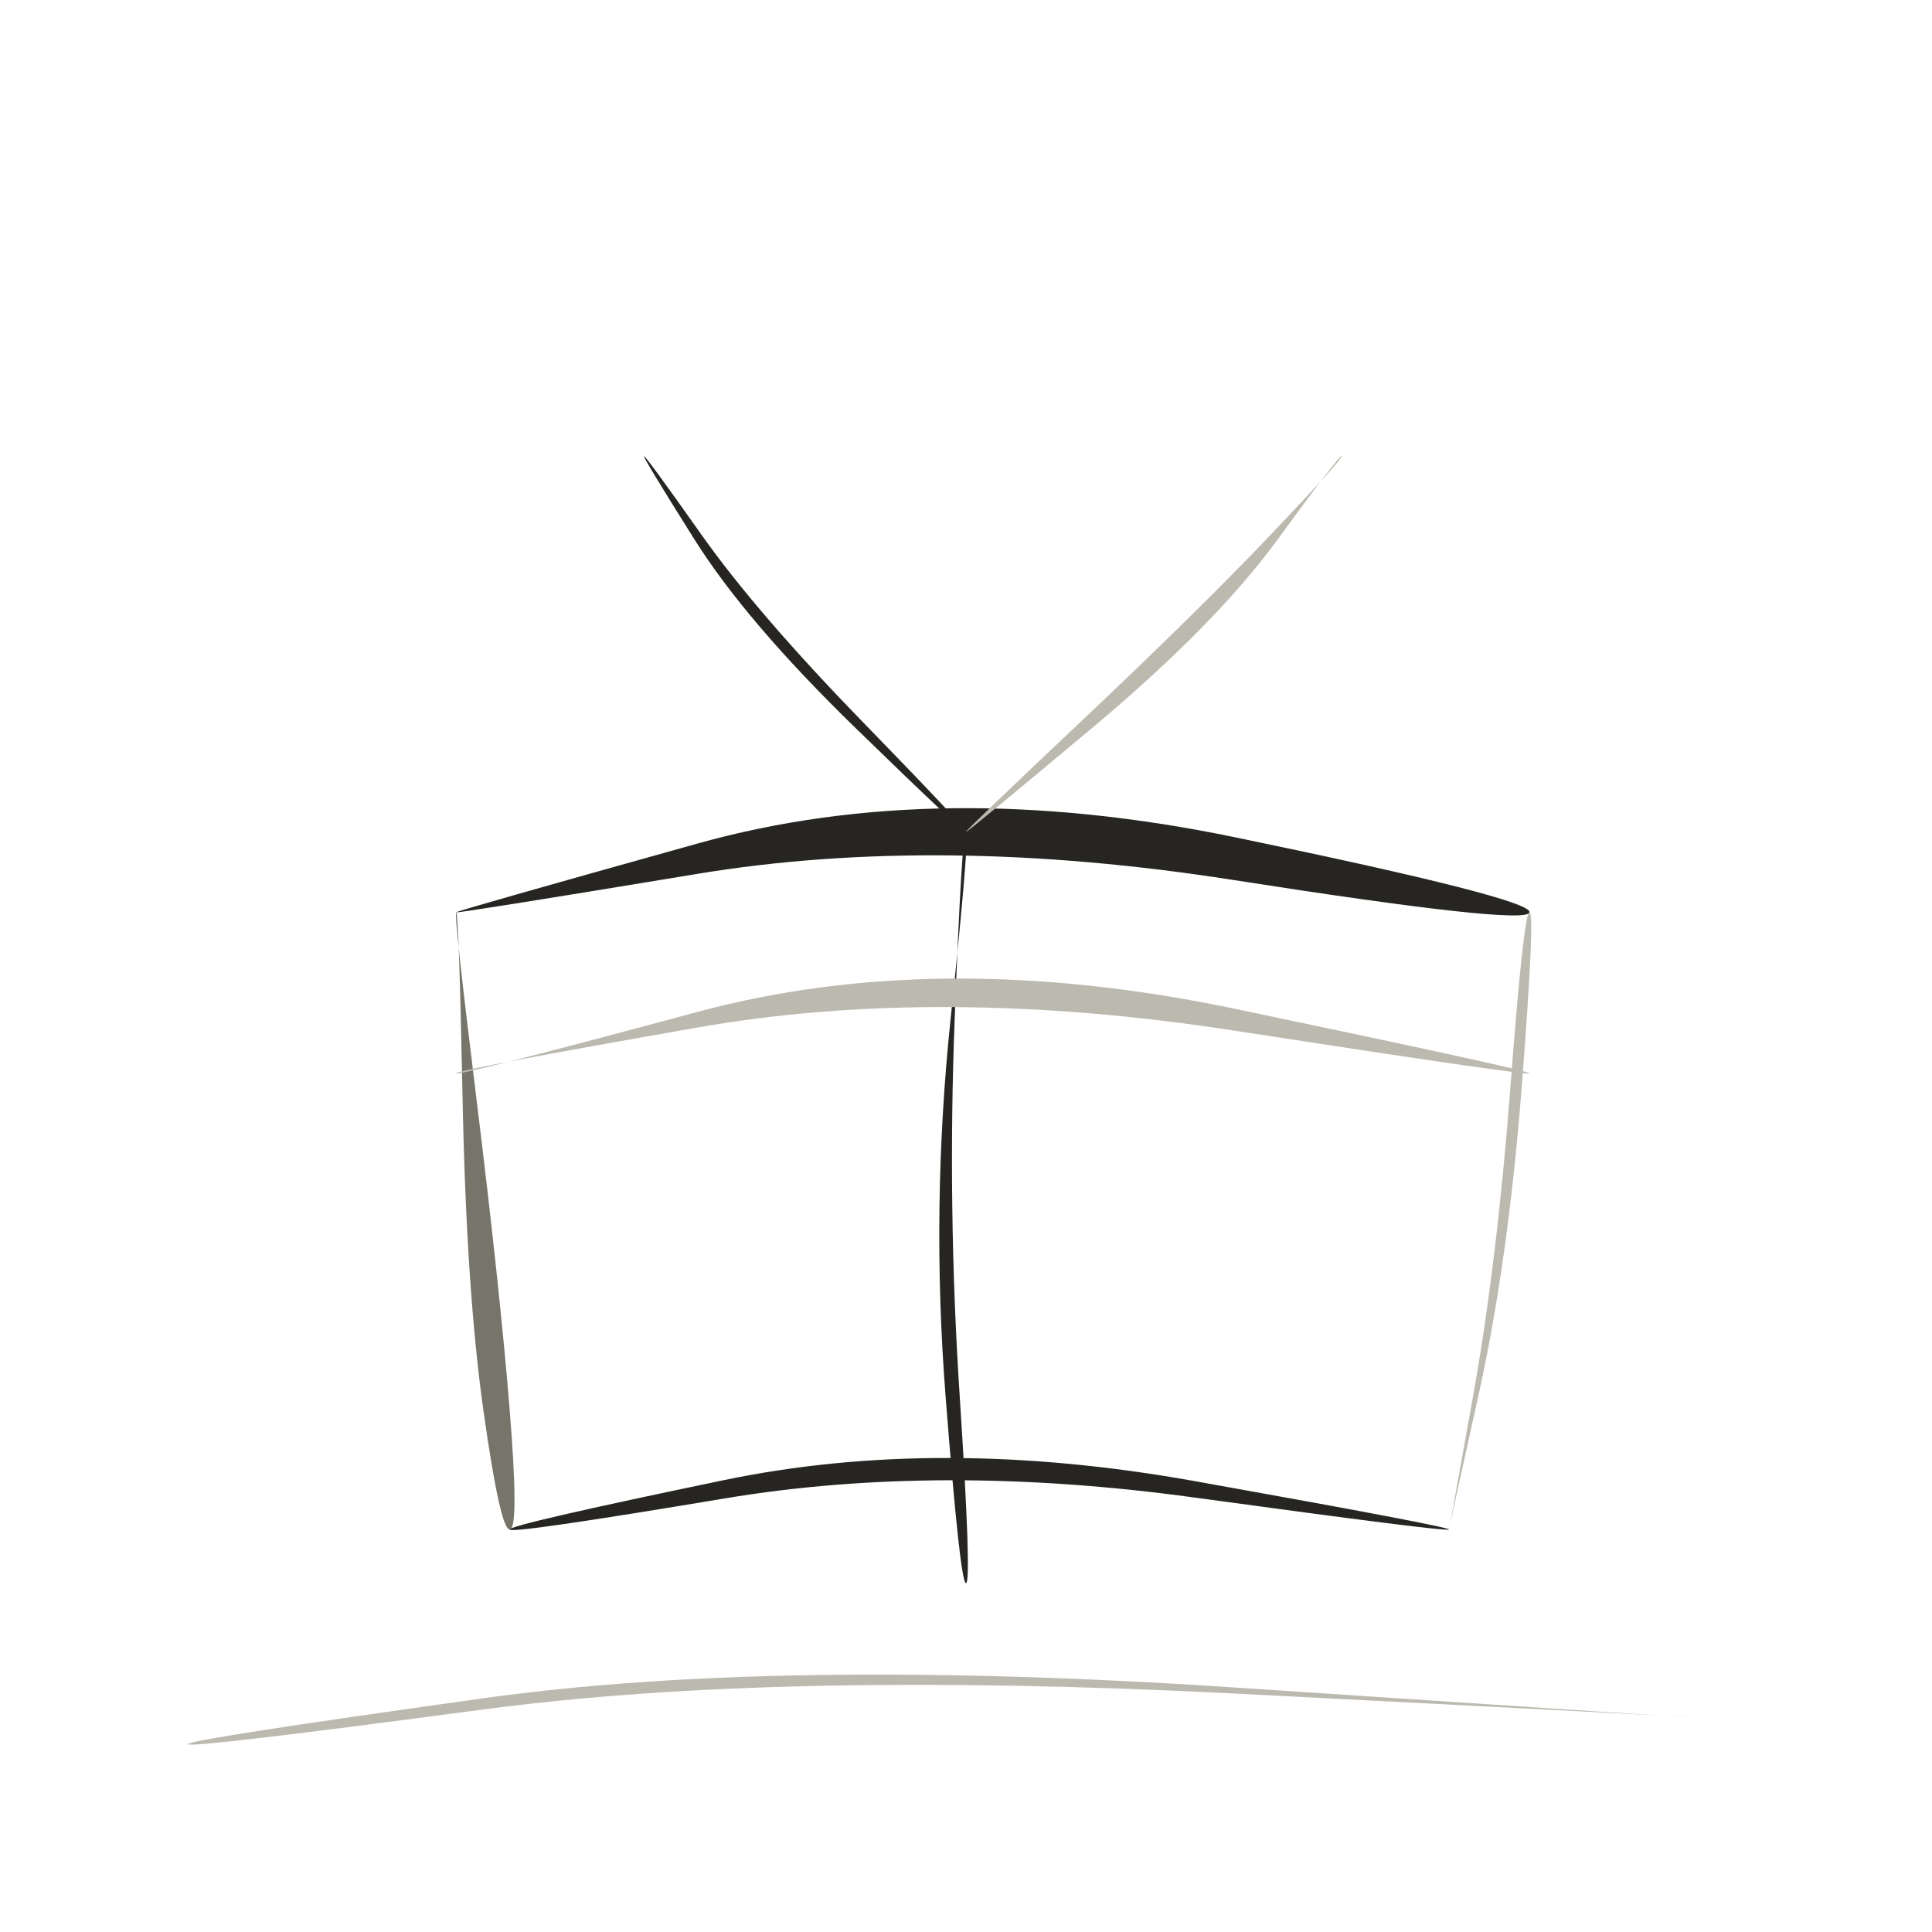
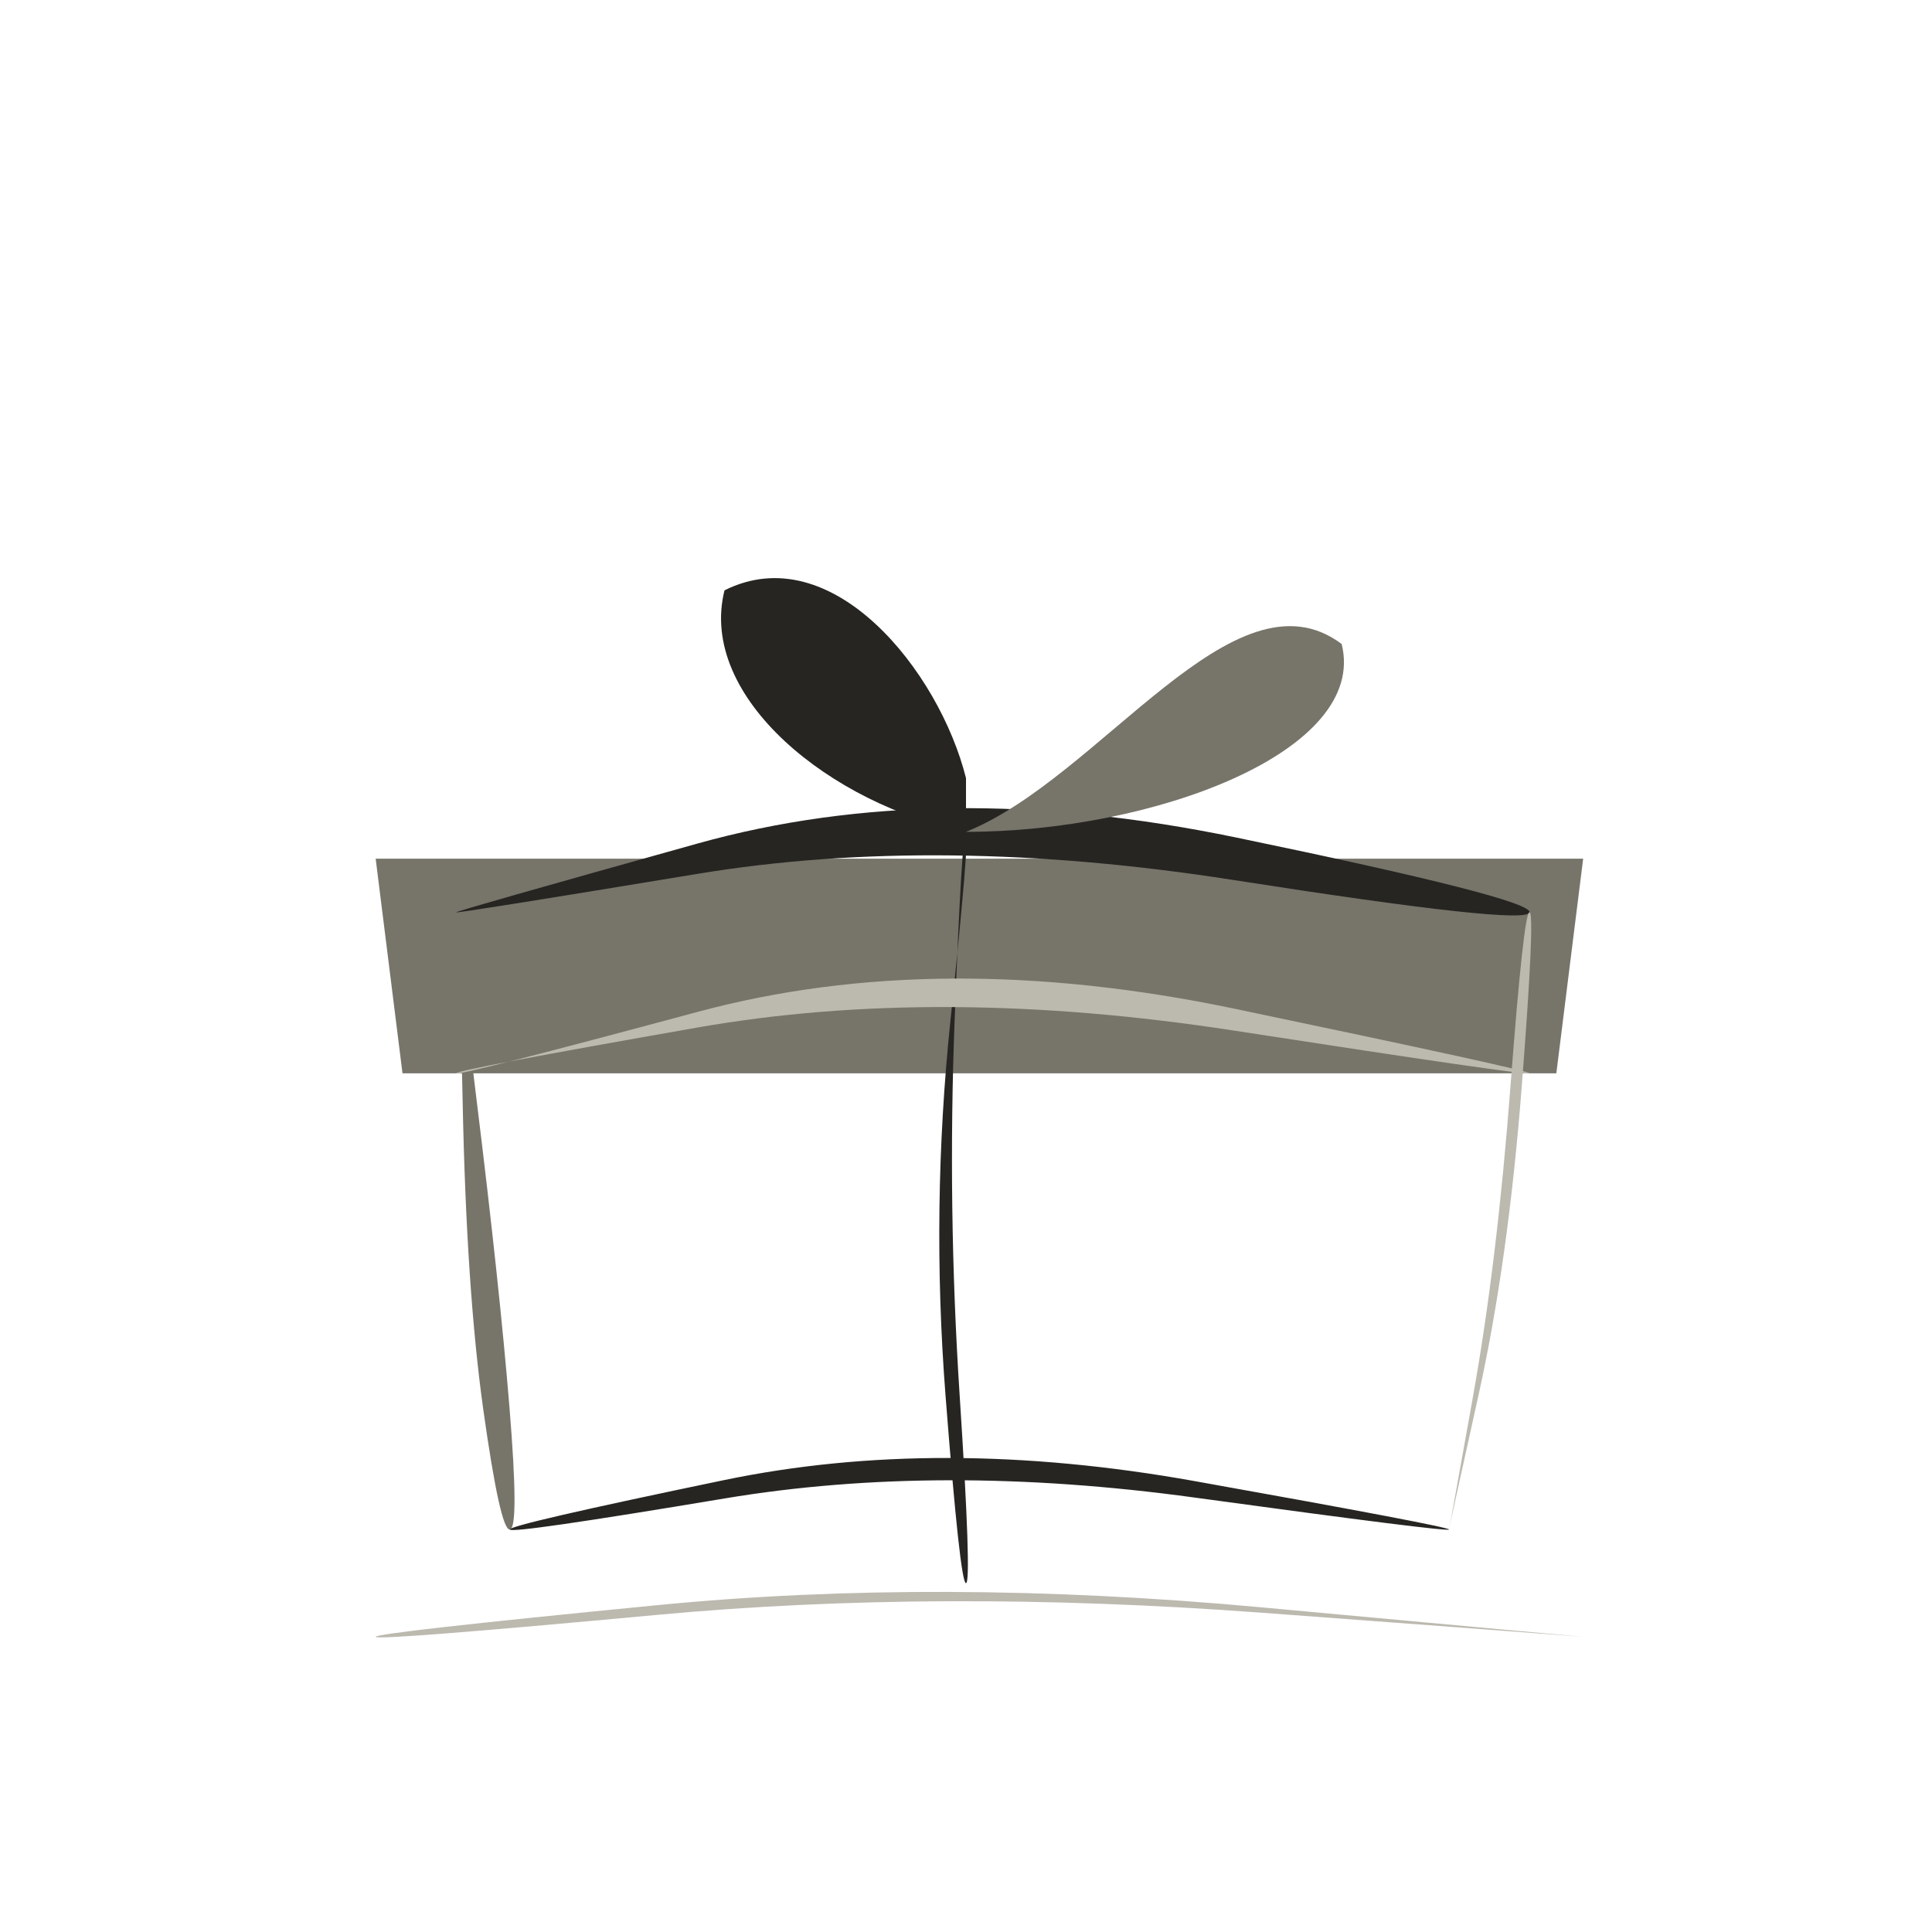
<svg xmlns="http://www.w3.org/2000/svg" viewBox="0 0 72 72" role="img" aria-label="science / gift" data-pua="U+F105E" data-castalia-style="sumi-e-naturalist-v2" data-ink-stroke-system="filled-brush-mass-v2" data-ink-animation="wash-v1" data-ink-path-units="normalized">
+   <path class="ink-wash" d="M 14 32 L 59 32 L 58 40 L 15 40 Z" fill="#77746a" data-ink-brush-pass="loaded-mass-v2" />
  <path class="ink-wash" d="M 17.000,34.000 Q 17.011,34.048 26.005,32.564 Q 35.000,31.080 45.954,32.793 Q 56.908,34.507 57.000,34.000 Q 57.092,33.493 46.046,31.207 Q 35.000,28.920 25.995,31.436 Q 16.989,33.952 17.000,34.000 Z" fill="#262522" data-ink-brush-pass="loaded-ribbon-v2" />
  <path class="ink-dry" d="M 17.000,34.000 Q 17.100,33.993 17.241,41.023 Q 17.381,48.054 18.013,52.547 Q 18.645,57.039 19.000,57.000 Q 19.355,56.961 18.987,52.453 Q 18.619,47.946 17.759,40.977 Q 16.900,34.007 17.000,34.000 Z" fill="#77746a" data-ink-brush-pass="dry-edge-v2" />
  <path class="ink-dry" d="M 57.000,34.000 Q 56.785,33.983 56.291,40.479 Q 55.798,46.974 54.904,51.988 Q 54.009,57.002 54.000,57.000 Q 53.991,56.998 55.096,52.012 Q 56.202,47.026 56.709,40.521 Q 57.215,34.017 57.000,34.000 Z" fill="#bcb9af" data-ink-brush-pass="dry-edge-v2" />
  <path class="ink-wash" d="M 19.000,57.000 Q 19.033,57.174 27.016,55.841 Q 35.000,54.507 44.492,55.806 Q 53.983,57.105 54.000,57.000 Q 54.017,56.895 44.508,55.194 Q 35.000,53.493 26.984,55.159 Q 18.967,56.826 19.000,57.000 Z" fill="#262522" data-ink-brush-pass="loaded-ribbon-v2" />
  <path class="ink-wash" d="M 36.000,31.000 Q 36.155,31.011 35.423,38.006 Q 34.692,45.000 35.237,52.008 Q 35.782,59.016 36.000,59.000 Q 36.218,58.984 35.763,51.992 Q 35.308,45.000 35.577,37.994 Q 35.845,30.989 36.000,31.000 Z" fill="#262522" data-ink-brush-pass="loaded-ribbon-v2" />
  <path class="ink-dry" d="M 17.000,40.000 Q 16.973,39.877 25.986,38.294 Q 35.000,36.711 45.991,38.408 Q 56.981,40.104 57.000,40.000 Q 57.019,39.896 46.009,37.592 Q 35.000,35.289 26.014,37.706 Q 17.027,40.123 17.000,40.000 Z" fill="#bcb9af" data-ink-brush-pass="dry-edge-v2" />
-   <path class="ink-wash" d="M 36.000,31.000 Q 36.069,30.931 32.131,26.883 Q 28.193,22.834 26.122,19.900 Q 24.050,16.967 24.000,17.000 Q 23.950,17.033 25.878,20.100 Q 27.807,23.166 31.869,27.117 Q 35.931,31.069 36.000,31.000 Z" fill="#262522" data-ink-brush-pass="loaded-ribbon-v2" />
-   <path class="ink-dry" d="M 36.000,31.000 Q 36.032,31.036 40.661,27.163 Q 45.290,23.290 47.607,20.113 Q 49.924,16.937 50.000,17.000 Q 50.076,17.063 47.393,19.887 Q 44.710,22.710 40.339,26.837 Q 35.968,30.964 36.000,31.000 Z" fill="#bcb9af" data-ink-brush-pass="dry-edge-v2" />
-   <path class="ink-dry" d="M 7.000,65.000 Q 7.023,65.169 18.014,63.707 Q 29.004,62.245 46.003,63.113 Q 63.001,63.981 63.000,64.000 Q 62.999,64.019 45.997,62.887 Q 28.996,61.755 17.986,63.293 Q 6.977,64.831 7.000,65.000 Z" fill="#bcb9af" data-ink-brush-pass="dry-edge-v2" />
+   <path class="ink-wash" d="M 36 31 C 31 30 26 26 27 22 C 31 20 35 25 36 29 Z" fill="#262522" data-ink-brush-pass="loaded-mass-v2" />
+   <path class="ink-wash" d="M 36 31 C 41 29 46 21 50 24 C 51 28 43 31 36 31 Z" fill="#77746a" data-ink-brush-pass="loaded-mass-v2" />
+   <path class="ink-dry" d="M 14.000,61.000 Q 14.015,61.153 24.507,60.180 Q 35.000,59.207 47.000,60.100 Q 59.001,60.993 59.000,61.000 Q 58.999,61.007 47.000,59.900 Q 35.000,58.793 24.493,59.820 Q 13.985,60.847 14.000,61.000 Z" fill="#bcb9af" data-ink-brush-pass="dry-edge-v2" />
</svg>
